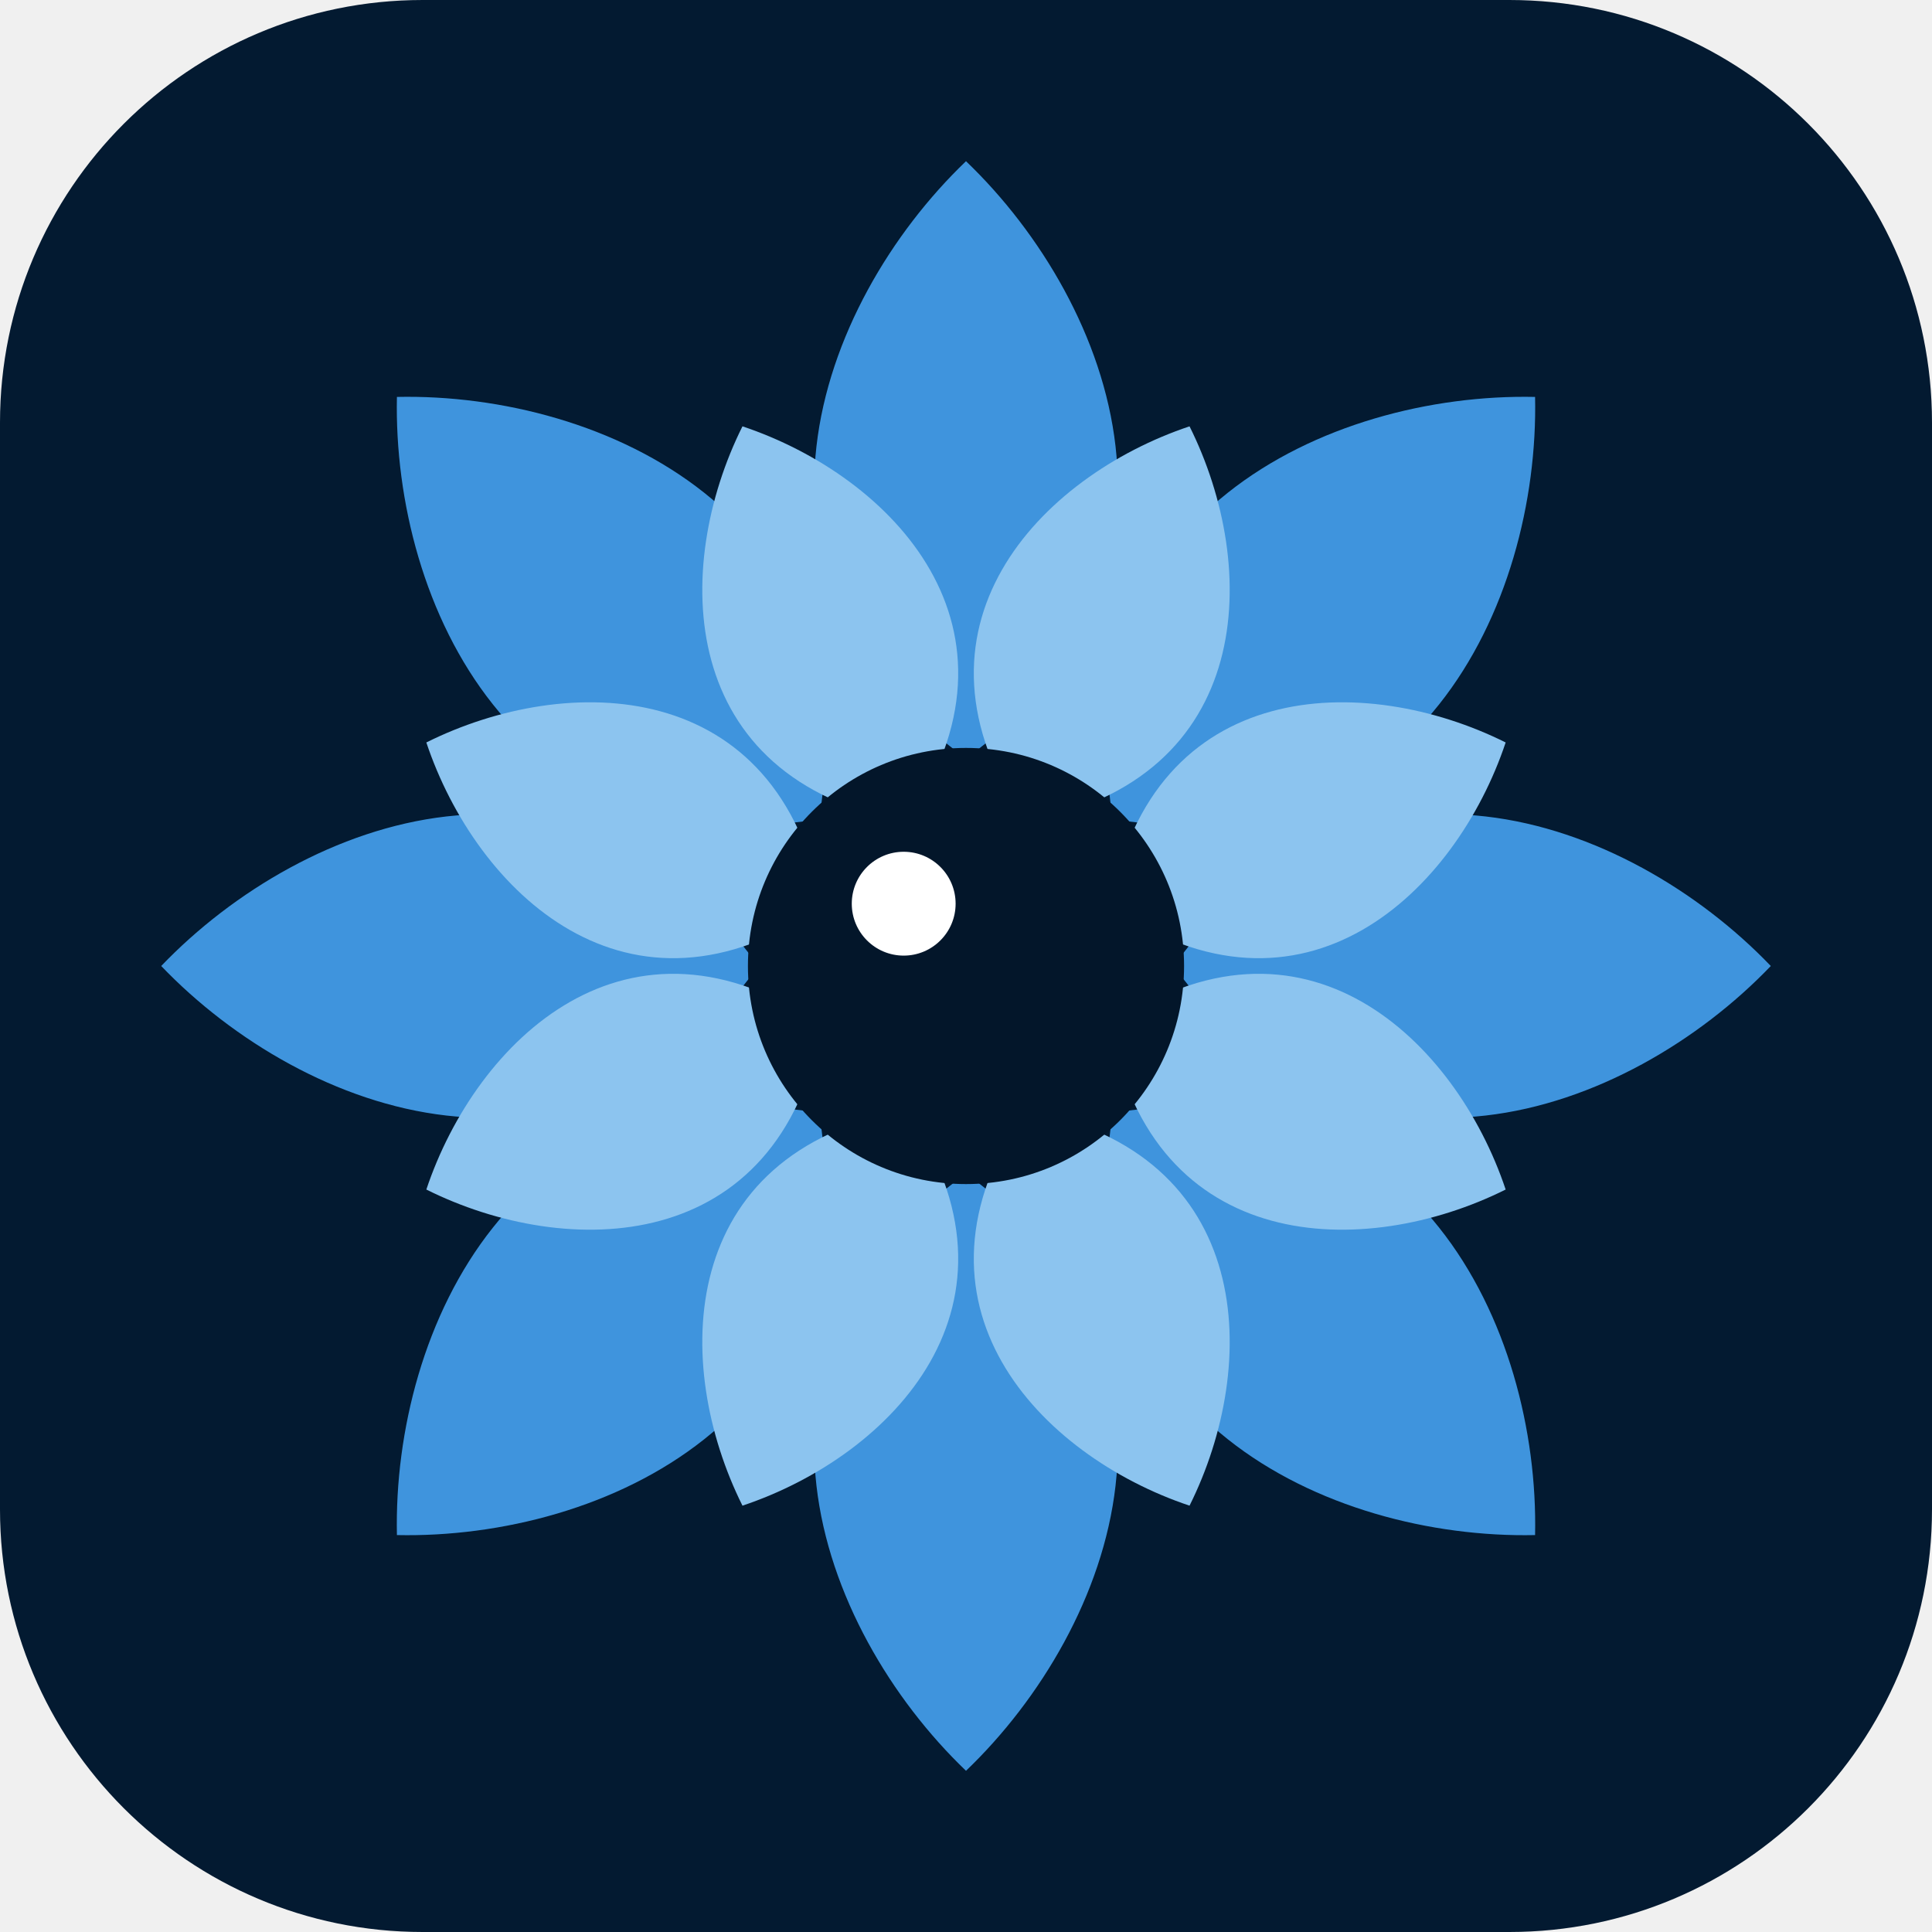
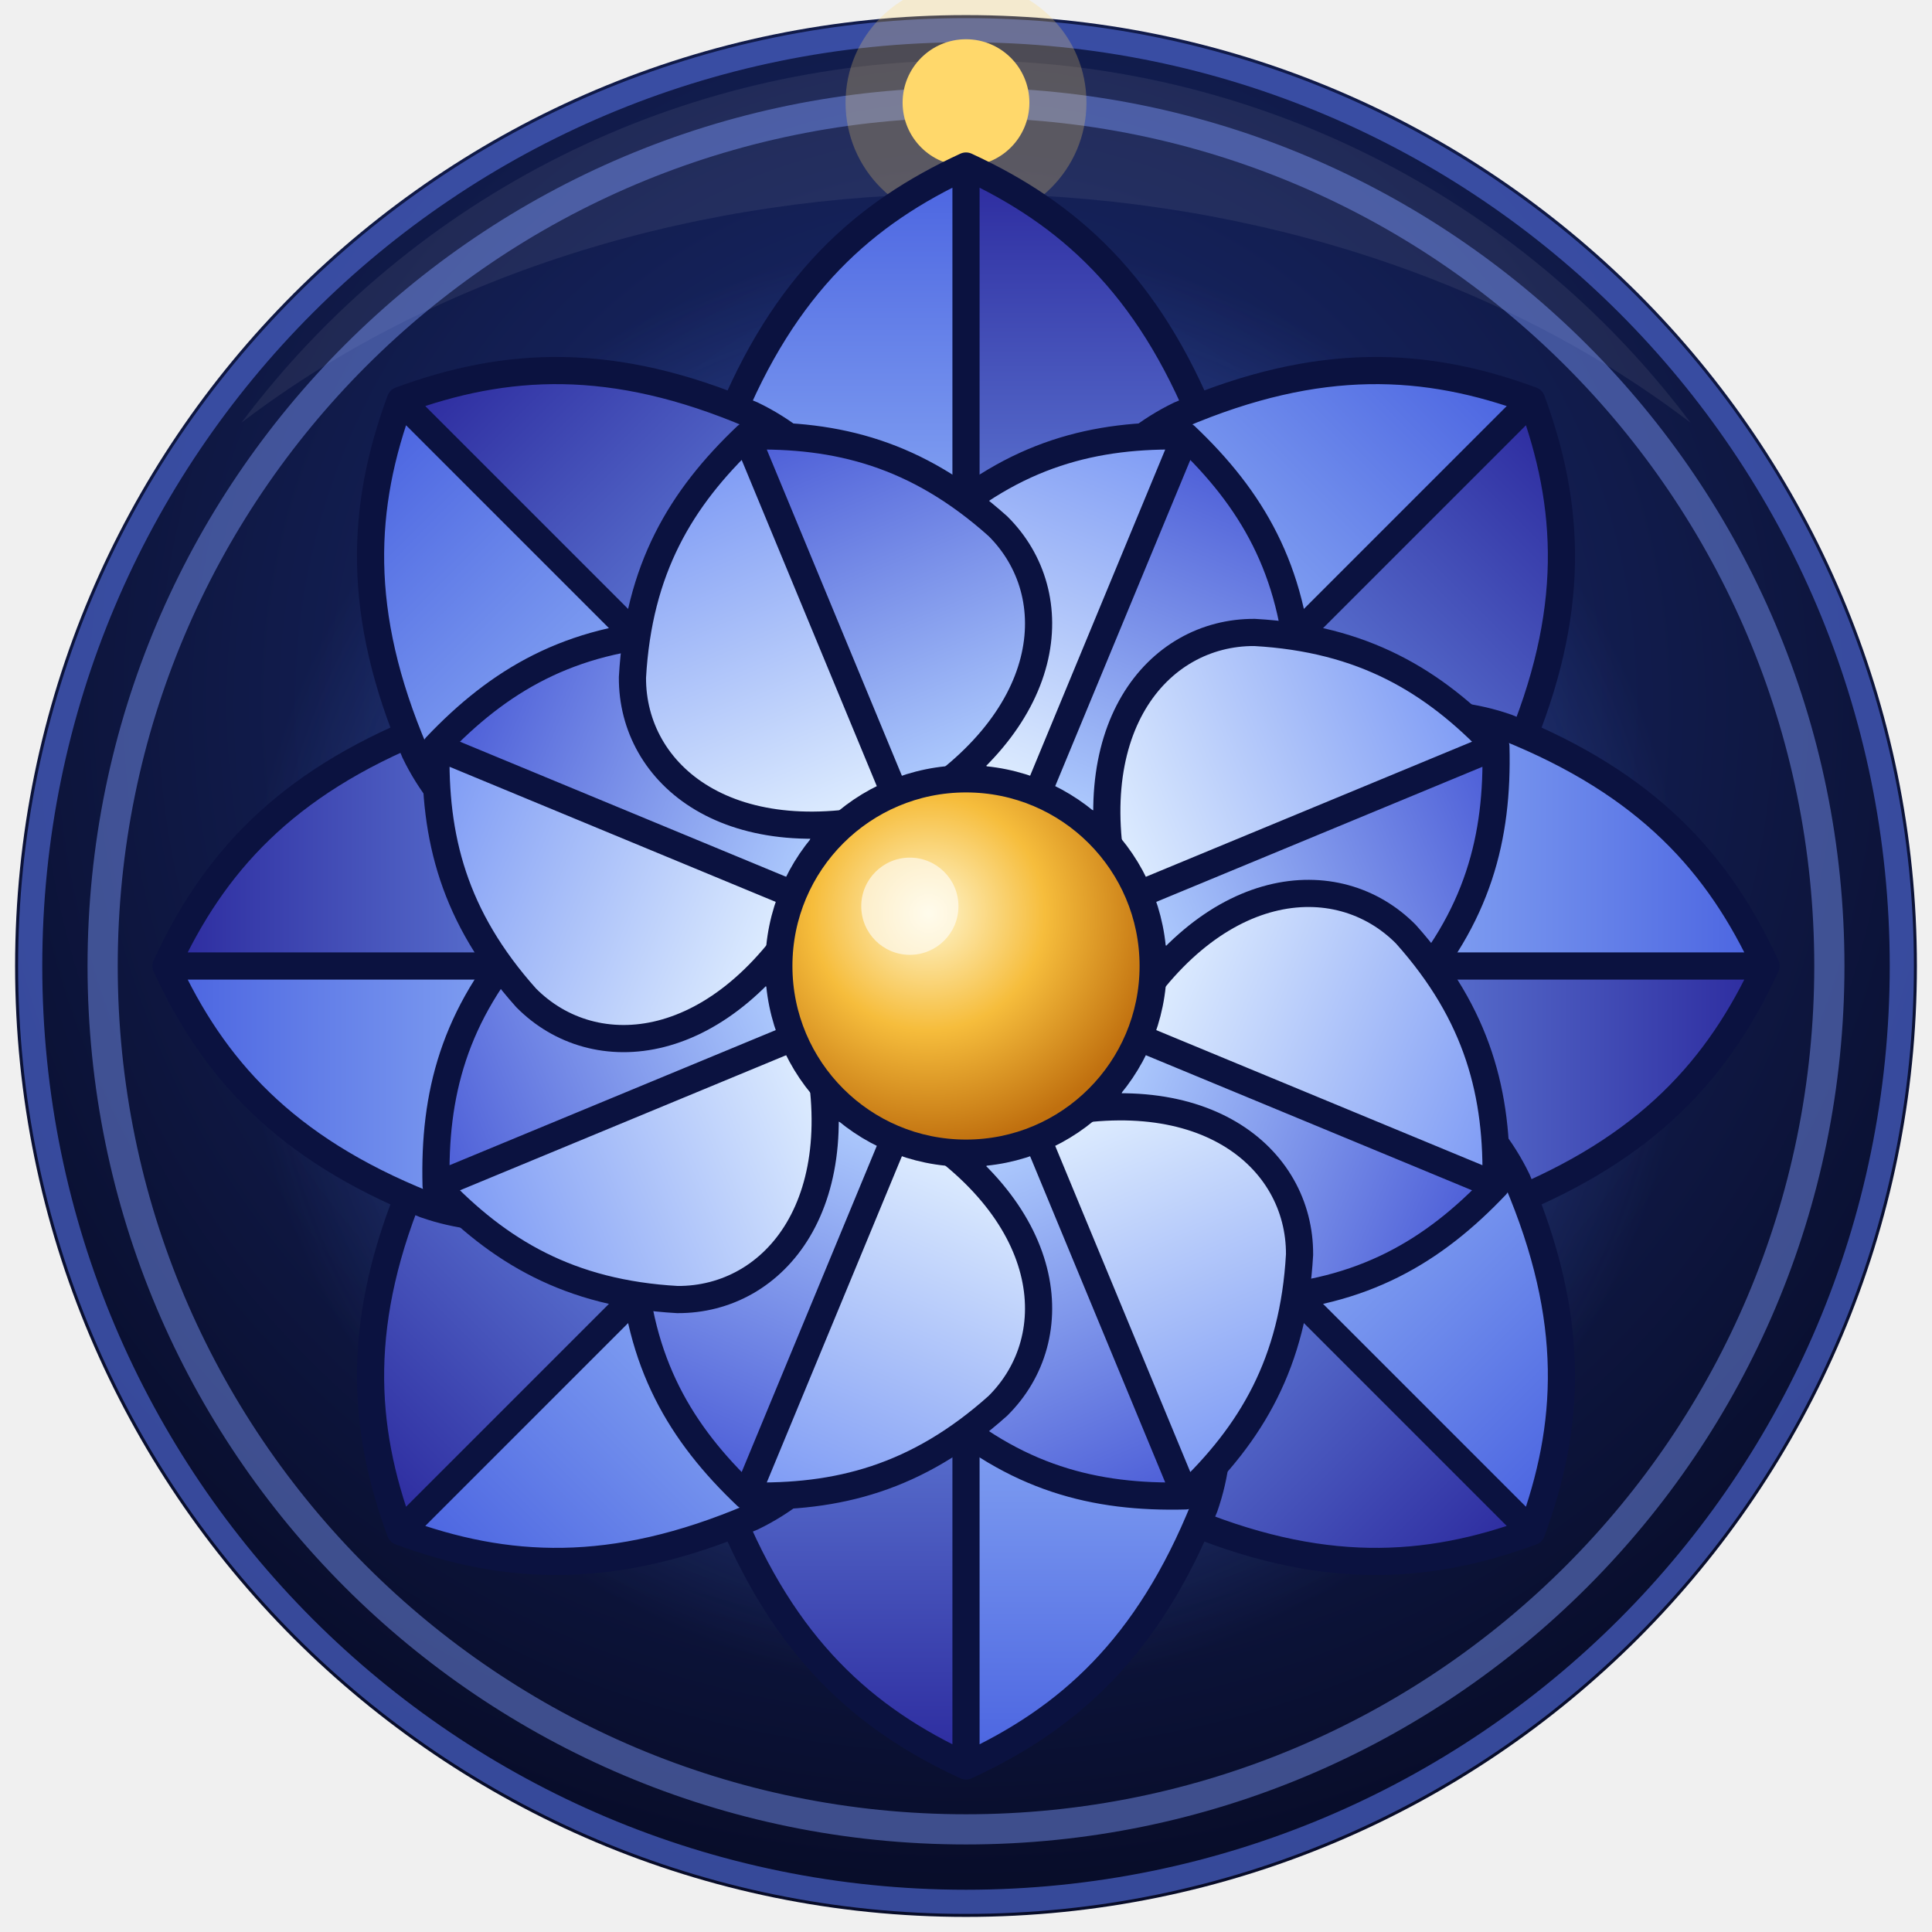
<svg xmlns="http://www.w3.org/2000/svg" viewBox="-32 -32 64 64" role="img" aria-label="Neelabja Mukhopadhyay">
-   <rect x="-32" y="-32" width="64" height="64" rx="14" fill="#031a31" />
-   <g transform="scale(0.86)">
-     <g id="petals-back" fill="#3f94dd">
-       <path d="M0 -8C9.6 -14.9 5.76 -25.48 0 -31C-5.76 -25.48 -9.6 -14.9 0 -8Z" transform="rotate(0)" />
-       <path d="M0 -8C9.6 -14.9 5.76 -25.48 0 -31C-5.76 -25.48 -9.6 -14.9 0 -8Z" transform="rotate(45)" />
-       <path d="M0 -8C9.6 -14.9 5.76 -25.48 0 -31C-5.76 -25.48 -9.6 -14.9 0 -8Z" transform="rotate(90)" />
-       <path d="M0 -8C9.6 -14.9 5.76 -25.48 0 -31C-5.76 -25.48 -9.6 -14.9 0 -8Z" transform="rotate(135)" />
-       <path d="M0 -8C9.6 -14.9 5.76 -25.48 0 -31C-5.76 -25.48 -9.6 -14.9 0 -8Z" transform="rotate(180)" />
-       <path d="M0 -8C9.6 -14.9 5.76 -25.48 0 -31C-5.76 -25.48 -9.6 -14.9 0 -8Z" transform="rotate(225)" />
-       <path d="M0 -8C9.6 -14.9 5.76 -25.48 0 -31C-5.76 -25.48 -9.6 -14.9 0 -8Z" transform="rotate(270)" />
-       <path d="M0 -8C9.6 -14.9 5.76 -25.48 0 -31C-5.76 -25.48 -9.6 -14.9 0 -8Z" transform="rotate(315)" />
+   <defs>
+     <radialGradient id="fav-disc" cx="0.5" cy="0.36" r="0.66">
+       <stop offset="0" stop-color="#1d2f78" />
+       <stop offset="1" stop-color="#070b26" />
+     </radialGradient>
+     <radialGradient id="fav-glow">
+       <stop offset="0" stop-color="#5f8cff" stop-opacity="0.75" />
+       <stop offset="1" stop-color="#5f8cff" stop-opacity="0" />
+     </radialGradient>
+     <linearGradient id="fav-back-lit" gradientUnits="userSpaceOnUse" x1="0" y1="-7" x2="0" y2="-26.5">
+       <stop offset="0" stop-color="#a9cdff" />
+       <stop offset="1" stop-color="#4a63e0" />
+     </linearGradient>
+     <linearGradient id="fav-back-shade" gradientUnits="userSpaceOnUse" x1="0" y1="-7" x2="0" y2="-26.5">
+       <stop offset="0" stop-color="#7aa4f2" />
+       <stop offset="1" stop-color="#2c2a9e" />
+     </linearGradient>
+     <linearGradient id="fav-middle-lit" gradientUnits="userSpaceOnUse" x1="0" y1="-5.5" x2="0" y2="-19">
+       <stop offset="0" stop-color="#e2f0ff" />
+       <stop offset="1" stop-color="#7b98f4" />
+     </linearGradient>
+     <linearGradient id="fav-middle-shade" gradientUnits="userSpaceOnUse" x1="0" y1="-5.5" x2="0" y2="-19">
+       <stop offset="0" stop-color="#b2cfff" />
+       <stop offset="1" stop-color="#4a5bd6" />
+     </linearGradient>
+     <radialGradient id="fav-heart" cx="0.4" cy="0.36" r="0.62">
+       <stop offset="0" stop-color="#fff6cf" />
+       <stop offset="0.5" stop-color="#f6bd3c" />
+       <stop offset="1" stop-color="#c0700f" />
+     </radialGradient>
+   </defs>
+   <circle class="logo__disc" r="31.5" fill="url(#fav-disc)" />
+   <circle class="logo__glow" r="24" fill="url(#fav-glow)" />
+   <circle r="31" fill="none" stroke="#4a63c9" stroke-width="0.8" opacity="0.7" />
+   <path d="M-24 -18A30 30 0 0 1 24 -18A34 26 0 0 0 -24 -18Z" fill="#ffffff" opacity="0.07" />
+   <circle r="28.6" fill="none" stroke="#7f9cff" stroke-width="1" stroke-dasharray="none" opacity="0.45" />
+   <g class="logo__orbit">
+     <circle cy="-28.6" r="3.99" fill="#ffd86b" opacity="0.25" />
+     <circle cy="-28.6" r="2.1" fill="#ffd86b" />
+   </g>
+   <g class="logo__turn">
+     <g class="logo__layer logo__layer--back">
+       <g transform="rotate(0)">
+         <g class="logo__petal" style="--i:0;--l:0">
+           <path d="M0 -7C-7.05 -8.17 -9.4 -13.63 -7.9 -17.92C-6.02 -22.6 -3.38 -24.94 0 -26.5Z" fill="url(#fav-back-lit)" />
+           <path d="M0 -7C7.05 -8.17 9.4 -13.63 7.9 -17.92C6.02 -22.6 3.38 -24.94 0 -26.5Z" fill="url(#fav-back-shade)" />
+           <path d="M0 -7C-7.05 -8.17 -9.4 -13.63 -7.9 -17.92C-6.02 -22.6 -3.38 -24.94 0 -26.5ZM0 -7C7.05 -8.17 9.4 -13.63 7.9 -17.92C6.02 -22.6 3.38 -24.94 0 -26.5Z" fill="none" stroke="#0b1240" stroke-width="0.9" stroke-linejoin="round" />
+         </g>
+       </g>
+       <g transform="rotate(45)">
+         <g class="logo__petal" style="--i:1;--l:0">
+           <path d="M0 -7C-7.05 -8.17 -9.4 -13.63 -7.9 -17.92C-6.02 -22.6 -3.38 -24.94 0 -26.5Z" fill="url(#fav-back-lit)" />
+           <path d="M0 -7C7.05 -8.17 9.4 -13.63 7.9 -17.92C6.02 -22.6 3.38 -24.94 0 -26.5Z" fill="url(#fav-back-shade)" />
+           <path d="M0 -7C-7.05 -8.17 -9.4 -13.63 -7.9 -17.92C-6.02 -22.6 -3.38 -24.94 0 -26.5ZM0 -7C7.05 -8.17 9.4 -13.63 7.9 -17.92C6.02 -22.6 3.38 -24.94 0 -26.5Z" fill="none" stroke="#0b1240" stroke-width="0.9" stroke-linejoin="round" />
+         </g>
+       </g>
+       <g transform="rotate(90)">
+         <g class="logo__petal" style="--i:2;--l:0">
+           <path d="M0 -7C-7.05 -8.17 -9.4 -13.63 -7.9 -17.92C-6.02 -22.6 -3.38 -24.94 0 -26.5Z" fill="url(#fav-back-lit)" />
+           <path d="M0 -7C7.05 -8.17 9.4 -13.63 7.9 -17.92C6.02 -22.6 3.38 -24.94 0 -26.5Z" fill="url(#fav-back-shade)" />
+           <path d="M0 -7C-7.05 -8.17 -9.4 -13.63 -7.9 -17.92C-6.02 -22.6 -3.38 -24.94 0 -26.5ZM0 -7C7.05 -8.17 9.4 -13.63 7.9 -17.92C6.02 -22.6 3.38 -24.94 0 -26.5Z" fill="none" stroke="#0b1240" stroke-width="0.9" stroke-linejoin="round" />
+         </g>
+       </g>
+       <g transform="rotate(135)">
+         <g class="logo__petal" style="--i:3;--l:0">
+           <path d="M0 -7C-7.05 -8.17 -9.4 -13.63 -7.9 -17.92C-6.02 -22.6 -3.38 -24.94 0 -26.5Z" fill="url(#fav-back-lit)" />
+           <path d="M0 -7C7.05 -8.17 9.4 -13.63 7.9 -17.92C6.02 -22.6 3.38 -24.94 0 -26.5Z" fill="url(#fav-back-shade)" />
+           <path d="M0 -7C-7.05 -8.17 -9.4 -13.63 -7.9 -17.92C-6.02 -22.6 -3.38 -24.94 0 -26.5ZM0 -7C7.05 -8.17 9.4 -13.63 7.9 -17.92C6.02 -22.6 3.38 -24.94 0 -26.5Z" fill="none" stroke="#0b1240" stroke-width="0.9" stroke-linejoin="round" />
+         </g>
+       </g>
+       <g transform="rotate(180)">
+         <g class="logo__petal" style="--i:4;--l:0">
+           <path d="M0 -7C-7.05 -8.17 -9.4 -13.63 -7.9 -17.92C-6.02 -22.6 -3.38 -24.94 0 -26.5Z" fill="url(#fav-back-lit)" />
+           <path d="M0 -7C7.05 -8.17 9.4 -13.63 7.9 -17.92C6.02 -22.6 3.38 -24.94 0 -26.5Z" fill="url(#fav-back-shade)" />
+           <path d="M0 -7C-7.05 -8.17 -9.4 -13.63 -7.9 -17.92C-6.02 -22.6 -3.38 -24.94 0 -26.5ZM0 -7C7.05 -8.17 9.4 -13.63 7.9 -17.92C6.02 -22.6 3.38 -24.94 0 -26.5Z" fill="none" stroke="#0b1240" stroke-width="0.9" stroke-linejoin="round" />
+         </g>
+       </g>
+       <g transform="rotate(225)">
+         <g class="logo__petal" style="--i:5;--l:0">
+           <path d="M0 -7C-7.05 -8.17 -9.4 -13.63 -7.9 -17.92C-6.02 -22.6 -3.38 -24.94 0 -26.5Z" fill="url(#fav-back-lit)" />
+           <path d="M0 -7C7.05 -8.17 9.4 -13.63 7.9 -17.92C6.02 -22.6 3.38 -24.94 0 -26.5Z" fill="url(#fav-back-shade)" />
+           <path d="M0 -7C-7.05 -8.17 -9.4 -13.63 -7.9 -17.92C-6.02 -22.6 -3.38 -24.94 0 -26.5ZM0 -7C7.05 -8.17 9.4 -13.63 7.9 -17.92C6.02 -22.6 3.38 -24.94 0 -26.5Z" fill="none" stroke="#0b1240" stroke-width="0.9" stroke-linejoin="round" />
+         </g>
+       </g>
+       <g transform="rotate(270)">
+         <g class="logo__petal" style="--i:6;--l:0">
+           <path d="M0 -7C-7.05 -8.17 -9.4 -13.63 -7.9 -17.92C-6.02 -22.6 -3.38 -24.94 0 -26.5Z" fill="url(#fav-back-lit)" />
+           <path d="M0 -7C7.05 -8.17 9.4 -13.63 7.9 -17.92C6.02 -22.6 3.38 -24.94 0 -26.5Z" fill="url(#fav-back-shade)" />
+           <path d="M0 -7C-7.05 -8.17 -9.4 -13.63 -7.9 -17.92C-6.02 -22.6 -3.38 -24.94 0 -26.5ZM0 -7C7.05 -8.17 9.4 -13.63 7.9 -17.92C6.02 -22.6 3.38 -24.94 0 -26.5Z" fill="none" stroke="#0b1240" stroke-width="0.9" stroke-linejoin="round" />
+         </g>
+       </g>
+       <g transform="rotate(315)">
+         <g class="logo__petal" style="--i:7;--l:0">
+           <path d="M0 -7C-7.05 -8.17 -9.4 -13.63 -7.9 -17.92C-6.02 -22.6 -3.38 -24.94 0 -26.5Z" fill="url(#fav-back-lit)" />
+           <path d="M0 -7C7.05 -8.17 9.4 -13.63 7.9 -17.92C6.02 -22.6 3.38 -24.94 0 -26.5Z" fill="url(#fav-back-shade)" />
+           <path d="M0 -7C-7.05 -8.17 -9.4 -13.63 -7.9 -17.92C-6.02 -22.6 -3.38 -24.94 0 -26.5ZM0 -7C7.05 -8.17 9.4 -13.63 7.9 -17.92C6.02 -22.6 3.38 -24.94 0 -26.5Z" fill="none" stroke="#0b1240" stroke-width="0.9" stroke-linejoin="round" />
+         </g>
+       </g>
    </g>
-     <g id="petals-middle" fill="#8cc4ef">
-       <path d="M0 -6C7.6 -10.95 4.56 -18.54 0 -22.5C-4.56 -18.54 -7.6 -10.95 0 -6Z" transform="rotate(22.5)" />
-       <path d="M0 -6C7.6 -10.95 4.56 -18.54 0 -22.5C-4.56 -18.54 -7.6 -10.95 0 -6Z" transform="rotate(67.5)" />
-       <path d="M0 -6C7.6 -10.95 4.56 -18.54 0 -22.5C-4.56 -18.54 -7.6 -10.95 0 -6Z" transform="rotate(112.5)" />
-       <path d="M0 -6C7.6 -10.95 4.56 -18.54 0 -22.5C-4.56 -18.54 -7.6 -10.95 0 -6Z" transform="rotate(157.5)" />
-       <path d="M0 -6C7.6 -10.95 4.56 -18.54 0 -22.5C-4.56 -18.54 -7.6 -10.95 0 -6Z" transform="rotate(202.5)" />
-       <path d="M0 -6C7.6 -10.95 4.56 -18.54 0 -22.5C-4.56 -18.54 -7.6 -10.95 0 -6Z" transform="rotate(247.5)" />
-       <path d="M0 -6C7.6 -10.95 4.56 -18.54 0 -22.5C-4.56 -18.54 -7.6 -10.95 0 -6Z" transform="rotate(292.5)" />
-       <path d="M0 -6C7.6 -10.95 4.56 -18.54 0 -22.5C-4.56 -18.54 -7.6 -10.95 0 -6Z" transform="rotate(337.5)" />
+     <g class="logo__layer logo__layer--middle">
+       <g transform="rotate(22.5)">
+         <g class="logo__petal" style="--i:0;--l:1">
+           <path d="M0 -5.5C-5.85 -6.31 -7.8 -10.09 -6.55 -13.06C-4.99 -16.3 -2.81 -17.92 0 -19Z" fill="url(#fav-middle-lit)" />
+           <path d="M0 -5.5C5.85 -6.31 7.8 -10.09 6.55 -13.06C4.99 -16.3 2.81 -17.92 0 -19Z" fill="url(#fav-middle-shade)" />
+           <path d="M0 -5.5C-5.85 -6.31 -7.8 -10.09 -6.55 -13.06C-4.99 -16.3 -2.81 -17.92 0 -19ZM0 -5.5C5.85 -6.31 7.8 -10.09 6.55 -13.06C4.99 -16.3 2.81 -17.92 0 -19Z" fill="none" stroke="#0b1240" stroke-width="0.9" stroke-linejoin="round" />
+         </g>
+       </g>
+       <g transform="rotate(67.5)">
+         <g class="logo__petal" style="--i:1;--l:1">
+           <path d="M0 -5.5C-5.85 -6.31 -7.8 -10.09 -6.55 -13.06C-4.99 -16.3 -2.81 -17.92 0 -19Z" fill="url(#fav-middle-lit)" />
+           <path d="M0 -5.5C5.85 -6.31 7.8 -10.09 6.55 -13.06C4.99 -16.3 2.81 -17.92 0 -19Z" fill="url(#fav-middle-shade)" />
+           <path d="M0 -5.5C-5.85 -6.31 -7.8 -10.09 -6.55 -13.06C-4.99 -16.3 -2.81 -17.92 0 -19ZM0 -5.5C5.85 -6.31 7.8 -10.09 6.55 -13.06C4.99 -16.3 2.81 -17.92 0 -19Z" fill="none" stroke="#0b1240" stroke-width="0.9" stroke-linejoin="round" />
+         </g>
+       </g>
+       <g transform="rotate(112.5)">
+         <g class="logo__petal" style="--i:2;--l:1">
+           <path d="M0 -5.5C-5.85 -6.31 -7.8 -10.09 -6.55 -13.06C-4.99 -16.3 -2.81 -17.92 0 -19Z" fill="url(#fav-middle-lit)" />
+           <path d="M0 -5.5C5.85 -6.31 7.8 -10.09 6.55 -13.06C4.99 -16.3 2.81 -17.92 0 -19Z" fill="url(#fav-middle-shade)" />
+           <path d="M0 -5.5C-5.85 -6.31 -7.8 -10.09 -6.55 -13.06C-4.99 -16.3 -2.81 -17.92 0 -19ZM0 -5.5C5.85 -6.31 7.8 -10.09 6.55 -13.06C4.99 -16.3 2.81 -17.92 0 -19Z" fill="none" stroke="#0b1240" stroke-width="0.9" stroke-linejoin="round" />
+         </g>
+       </g>
+       <g transform="rotate(157.5)">
+         <g class="logo__petal" style="--i:3;--l:1">
+           <path d="M0 -5.5C-5.85 -6.31 -7.8 -10.09 -6.55 -13.06C-4.99 -16.3 -2.81 -17.92 0 -19Z" fill="url(#fav-middle-lit)" />
+           <path d="M0 -5.5C5.85 -6.31 7.8 -10.09 6.55 -13.06C4.99 -16.3 2.81 -17.92 0 -19Z" fill="url(#fav-middle-shade)" />
+           <path d="M0 -5.5C-5.85 -6.31 -7.8 -10.09 -6.55 -13.06C-4.99 -16.3 -2.81 -17.92 0 -19ZM0 -5.5C5.85 -6.31 7.8 -10.09 6.55 -13.06C4.99 -16.3 2.81 -17.92 0 -19Z" fill="none" stroke="#0b1240" stroke-width="0.9" stroke-linejoin="round" />
+         </g>
+       </g>
+       <g transform="rotate(202.5)">
+         <g class="logo__petal" style="--i:4;--l:1">
+           <path d="M0 -5.5C-5.85 -6.31 -7.8 -10.09 -6.55 -13.06C-4.99 -16.3 -2.81 -17.92 0 -19Z" fill="url(#fav-middle-lit)" />
+           <path d="M0 -5.5C5.85 -6.31 7.8 -10.09 6.55 -13.06C4.99 -16.3 2.81 -17.92 0 -19Z" fill="url(#fav-middle-shade)" />
+           <path d="M0 -5.5C-5.85 -6.31 -7.8 -10.09 -6.55 -13.06C-4.99 -16.3 -2.81 -17.92 0 -19ZM0 -5.5C5.85 -6.31 7.8 -10.09 6.55 -13.06C4.99 -16.3 2.81 -17.92 0 -19Z" fill="none" stroke="#0b1240" stroke-width="0.9" stroke-linejoin="round" />
+         </g>
+       </g>
+       <g transform="rotate(247.5)">
+         <g class="logo__petal" style="--i:5;--l:1">
+           <path d="M0 -5.5C-5.85 -6.31 -7.8 -10.09 -6.55 -13.06C-4.99 -16.3 -2.81 -17.92 0 -19Z" fill="url(#fav-middle-lit)" />
+           <path d="M0 -5.5C5.85 -6.31 7.8 -10.09 6.55 -13.06C4.99 -16.3 2.81 -17.92 0 -19Z" fill="url(#fav-middle-shade)" />
+           <path d="M0 -5.5C-5.85 -6.31 -7.8 -10.09 -6.55 -13.06C-4.99 -16.3 -2.81 -17.92 0 -19ZM0 -5.5C5.85 -6.31 7.8 -10.09 6.55 -13.06C4.99 -16.3 2.81 -17.92 0 -19Z" fill="none" stroke="#0b1240" stroke-width="0.9" stroke-linejoin="round" />
+         </g>
+       </g>
+       <g transform="rotate(292.5)">
+         <g class="logo__petal" style="--i:6;--l:1">
+           <path d="M0 -5.5C-5.85 -6.31 -7.8 -10.09 -6.55 -13.06C-4.99 -16.3 -2.81 -17.92 0 -19Z" fill="url(#fav-middle-lit)" />
+           <path d="M0 -5.5C5.85 -6.31 7.8 -10.09 6.55 -13.06C4.99 -16.3 2.81 -17.92 0 -19Z" fill="url(#fav-middle-shade)" />
+           <path d="M0 -5.5C-5.85 -6.31 -7.8 -10.09 -6.55 -13.06C-4.99 -16.3 -2.81 -17.92 0 -19ZM0 -5.5C5.85 -6.31 7.8 -10.09 6.55 -13.06C4.99 -16.3 2.81 -17.92 0 -19Z" fill="none" stroke="#0b1240" stroke-width="0.9" stroke-linejoin="round" />
+         </g>
+       </g>
+       <g transform="rotate(337.5)">
+         <g class="logo__petal" style="--i:7;--l:1">
+           <path d="M0 -5.5C-5.85 -6.31 -7.8 -10.09 -6.55 -13.06C-4.99 -16.3 -2.81 -17.92 0 -19Z" fill="url(#fav-middle-lit)" />
+           <path d="M0 -5.5C5.85 -6.31 7.8 -10.09 6.55 -13.06C4.99 -16.3 2.81 -17.92 0 -19Z" fill="url(#fav-middle-shade)" />
+           <path d="M0 -5.5C-5.85 -6.31 -7.8 -10.09 -6.55 -13.06C-4.99 -16.3 -2.81 -17.92 0 -19ZM0 -5.5C5.85 -6.31 7.8 -10.09 6.55 -13.06C4.99 -16.3 2.81 -17.92 0 -19Z" fill="none" stroke="#0b1240" stroke-width="0.9" stroke-linejoin="round" />
+         </g>
+       </g>
    </g>
-     <g id="lens">
-       <circle r="8.4" fill="#03162a" />
-       <circle cx="-2.4" cy="-2.4" r="2" fill="#ffffff" />
+     <g class="logo__heart">
+       <circle r="6.2" fill="url(#fav-heart)" stroke="#0b1240" stroke-width="0.9" />
+       <circle cx="-1.86" cy="-1.98" r="1.61" fill="#ffffff" opacity="0.6" />
    </g>
  </g>
</svg>
